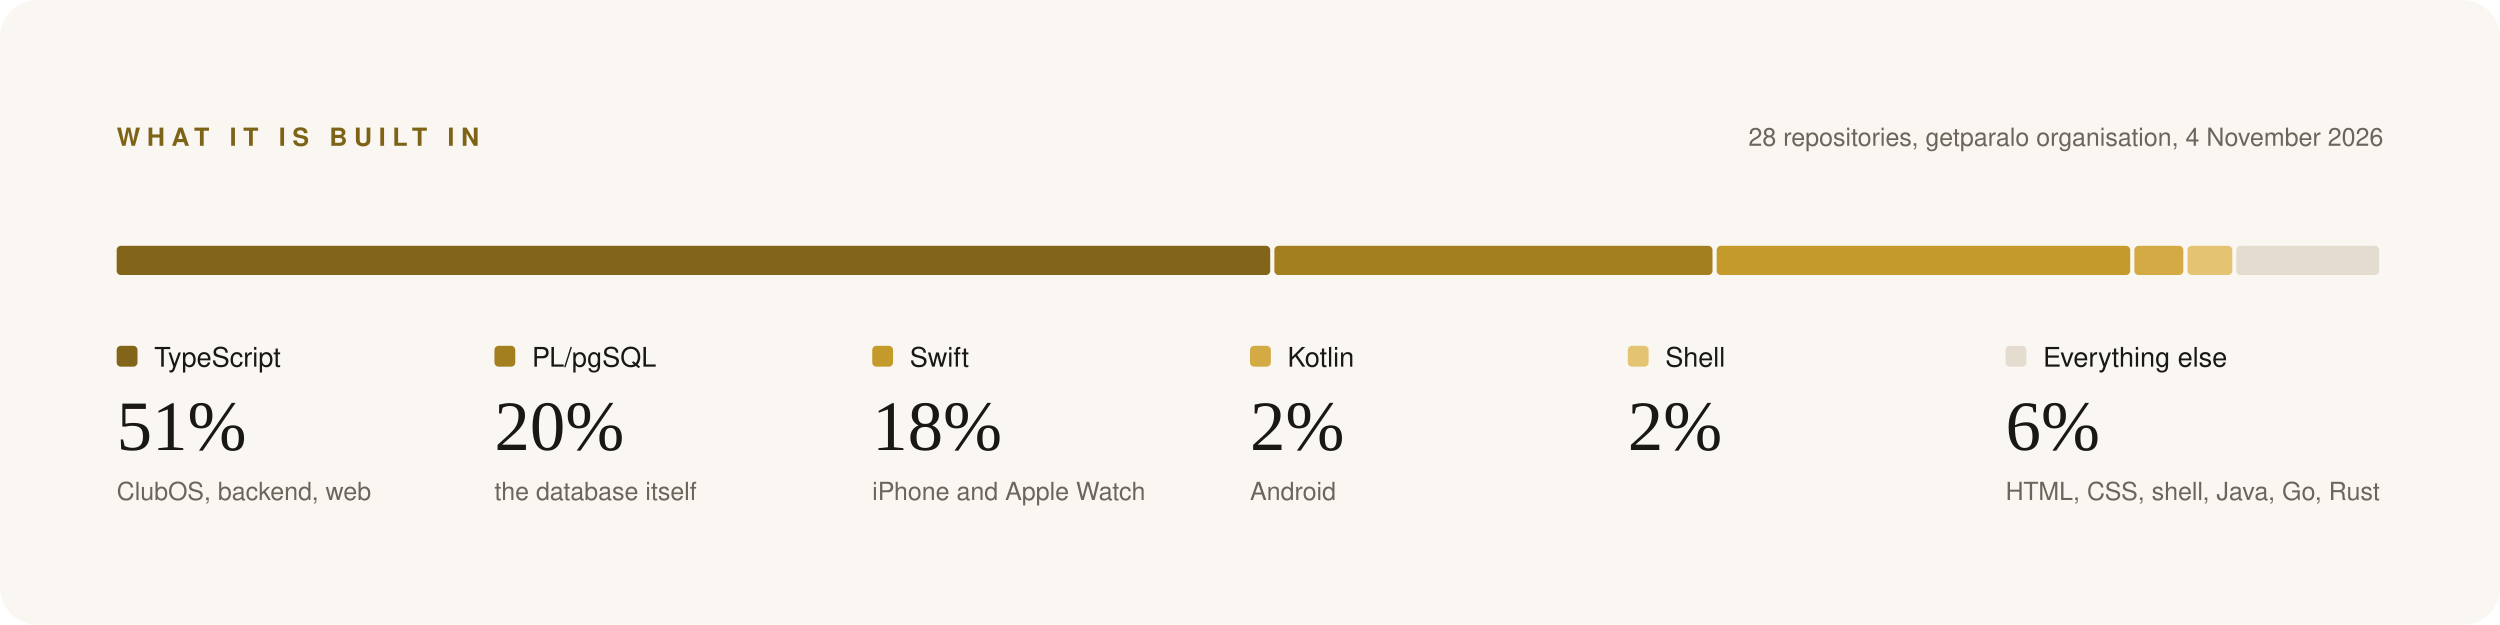
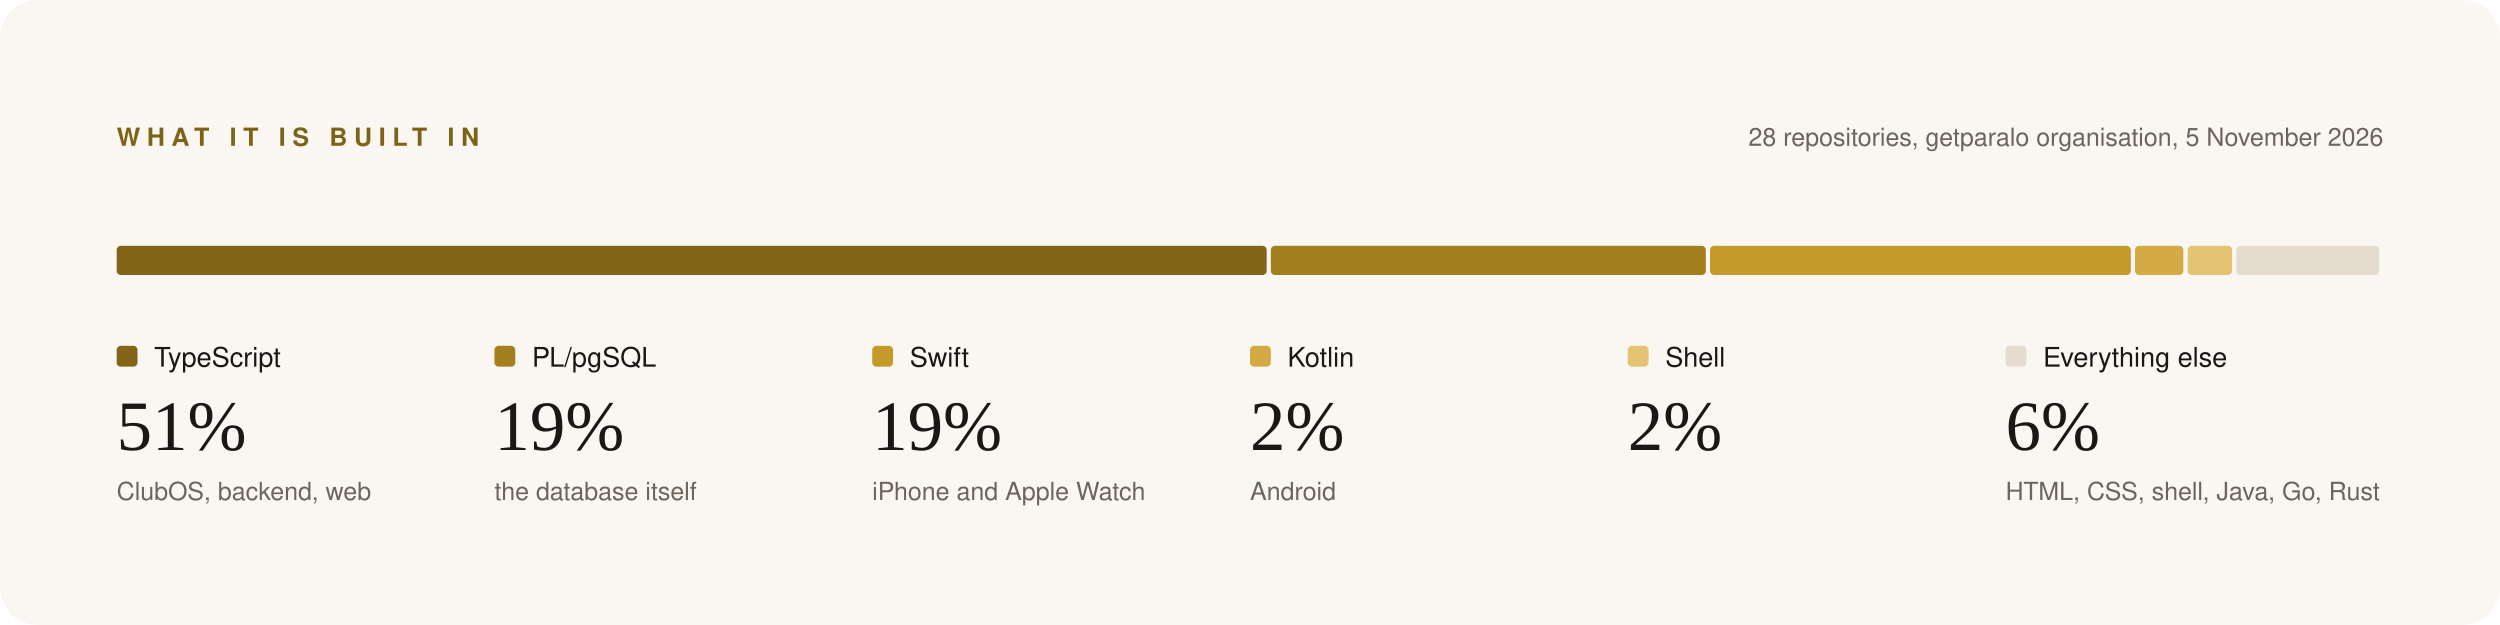
<svg xmlns="http://www.w3.org/2000/svg" width="1200" height="300" viewBox="0 0 1200 300" role="img" aria-label="Languages across Paralo repositories">
  <rect width="1200" height="300" rx="18" fill="#FAF7F2" />
  <text x="56" y="70" font-family="-apple-system, 'Helvetica Neue', Helvetica, Arial, sans-serif" font-size="12" letter-spacing="3.2" font-weight="600" fill="#7D6316">WHAT IT IS BUILT IN</text>
-   <text x="1144" y="70" text-anchor="end" font-family="-apple-system, 'Helvetica Neue', Helvetica, Arial, sans-serif" font-size="12" fill="#6B655C">28 repositories, getparalo organisation, 4 November 2026</text>
-   <rect x="56.0" y="118" width="553.7" height="14" rx="2" fill="#826518">
-     <animate attributeName="width" values="0;0;553.7" keyTimes="0;0.125;1" dur="0.80s" begin="0s" fill="freeze" calcMode="spline" keySplines="0 0 1 1;0.2 0.7 0.2 1" />
+   <text x="1144" y="70" text-anchor="end" font-family="-apple-system, 'Helvetica Neue', Helvetica, Arial, sans-serif" font-size="12" fill="#6B655C">28 repositories, getparalo organisation, 5 November 2026</text>
+   <rect x="56.0" y="118" width="552.0" height="14" rx="2" fill="#826518">
+     <animate attributeName="width" values="0;0;552.0" keyTimes="0;0.125;1" dur="0.80s" begin="0s" fill="freeze" calcMode="spline" keySplines="0 0 1 1;0.2 0.7 0.2 1" />
  </rect>
-   <rect x="611.7" y="118" width="210.3" height="14" rx="2" fill="#A37F1F">
-     <animate attributeName="width" values="0;0;210.3" keyTimes="0;0.239;1" dur="0.92s" begin="0s" fill="freeze" calcMode="spline" keySplines="0 0 1 1;0.2 0.7 0.2 1" />
+   <rect x="610.0" y="118" width="208.8" height="14" rx="2" fill="#A37F1F">
+     <animate attributeName="width" values="0;0;208.8" keyTimes="0;0.239;1" dur="0.92s" begin="0s" fill="freeze" calcMode="spline" keySplines="0 0 1 1;0.2 0.7 0.2 1" />
  </rect>
-   <rect x="824.0" y="118" width="198.5" height="14" rx="2" fill="#C49A2A">
-     <animate attributeName="width" values="0;0;198.5" keyTimes="0;0.327;1" dur="1.04s" begin="0s" fill="freeze" calcMode="spline" keySplines="0 0 1 1;0.2 0.7 0.2 1" />
+   <rect x="820.8" y="118" width="202.0" height="14" rx="2" fill="#C49A2A">
+     <animate attributeName="width" values="0;0;202.0" keyTimes="0;0.327;1" dur="1.04s" begin="0s" fill="freeze" calcMode="spline" keySplines="0 0 1 1;0.2 0.7 0.2 1" />
  </rect>
-   <rect x="1024.5" y="118" width="23.5" height="14" rx="2" fill="#D4AA45">
-     <animate attributeName="width" values="0;0;23.5" keyTimes="0;0.397;1" dur="1.16s" begin="0s" fill="freeze" calcMode="spline" keySplines="0 0 1 1;0.2 0.7 0.2 1" />
+   <rect x="1024.8" y="118" width="23.2" height="14" rx="2" fill="#D4AA45">
+     <animate attributeName="width" values="0;0;23.2" keyTimes="0;0.397;1" dur="1.16s" begin="0s" fill="freeze" calcMode="spline" keySplines="0 0 1 1;0.2 0.7 0.2 1" />
  </rect>
-   <rect x="1050.0" y="118" width="21.5" height="14" rx="2" fill="#E4C373">
-     <animate attributeName="width" values="0;0;21.5" keyTimes="0;0.453;1" dur="1.28s" begin="0s" fill="freeze" calcMode="spline" keySplines="0 0 1 1;0.2 0.7 0.2 1" />
+   <rect x="1050.1" y="118" width="21.3" height="14" rx="2" fill="#E4C373">
+     <animate attributeName="width" values="0;0;21.3" keyTimes="0;0.453;1" dur="1.28s" begin="0s" fill="freeze" calcMode="spline" keySplines="0 0 1 1;0.2 0.7 0.2 1" />
  </rect>
  <rect x="1073.4" y="118" width="68.6" height="14" rx="2" fill="#E3DCCF">
    <animate attributeName="width" values="0;0;68.6" keyTimes="0;0.500;1" dur="1.40s" begin="0s" fill="freeze" calcMode="spline" keySplines="0 0 1 1;0.2 0.7 0.2 1" />
  </rect>
  <rect x="56.0" y="166" width="10" height="10" rx="2" fill="#826518" />
  <text x="74.0" y="176" font-family="-apple-system, 'Helvetica Neue', Helvetica, Arial, sans-serif" font-size="13" fill="#1A1815">TypeScript</text>
  <text x="56.0" y="216" font-family="Georgia, 'Times New Roman', Times, serif" font-size="34" fill="#1A1815">51%</text>
  <text x="56.0" y="240" font-family="-apple-system, 'Helvetica Neue', Helvetica, Arial, sans-serif" font-size="12" fill="#6B655C">ClubOS, backend, web</text>
  <rect x="237.333" y="166" width="10" height="10" rx="2" fill="#A37F1F" />
  <text x="255.333" y="176" font-family="-apple-system, 'Helvetica Neue', Helvetica, Arial, sans-serif" font-size="13" fill="#1A1815">PL/pgSQL</text>
-   <text x="237.333" y="216" font-family="Georgia, 'Times New Roman', Times, serif" font-size="34" fill="#1A1815">20%</text>
+   <text x="237.333" y="216" font-family="Georgia, 'Times New Roman', Times, serif" font-size="34" fill="#1A1815">19%</text>
  <text x="237.333" y="240" font-family="-apple-system, 'Helvetica Neue', Helvetica, Arial, sans-serif" font-size="12" fill="#6B655C">the database itself</text>
  <rect x="418.667" y="166" width="10" height="10" rx="2" fill="#C49A2A" />
  <text x="436.667" y="176" font-family="-apple-system, 'Helvetica Neue', Helvetica, Arial, sans-serif" font-size="13" fill="#1A1815">Swift</text>
-   <text x="418.667" y="216" font-family="Georgia, 'Times New Roman', Times, serif" font-size="34" fill="#1A1815">18%</text>
+   <text x="418.667" y="216" font-family="Georgia, 'Times New Roman', Times, serif" font-size="34" fill="#1A1815">19%</text>
  <text x="418.667" y="240" font-family="-apple-system, 'Helvetica Neue', Helvetica, Arial, sans-serif" font-size="12" fill="#6B655C">iPhone and Apple Watch</text>
  <rect x="600.0" y="166" width="10" height="10" rx="2" fill="#D4AA45" />
  <text x="618.0" y="176" font-family="-apple-system, 'Helvetica Neue', Helvetica, Arial, sans-serif" font-size="13" fill="#1A1815">Kotlin</text>
  <text x="600.0" y="216" font-family="Georgia, 'Times New Roman', Times, serif" font-size="34" fill="#1A1815">2%</text>
  <text x="600.0" y="240" font-family="-apple-system, 'Helvetica Neue', Helvetica, Arial, sans-serif" font-size="12" fill="#6B655C">Android</text>
  <rect x="781.333" y="166" width="10" height="10" rx="2" fill="#E4C373" />
  <text x="799.333" y="176" font-family="-apple-system, 'Helvetica Neue', Helvetica, Arial, sans-serif" font-size="13" fill="#1A1815">Shell</text>
  <text x="781.333" y="216" font-family="Georgia, 'Times New Roman', Times, serif" font-size="34" fill="#1A1815">2%</text>
  <text x="781.333" y="240" font-family="-apple-system, 'Helvetica Neue', Helvetica, Arial, sans-serif" font-size="12" fill="#6B655C" />
  <rect x="962.667" y="166" width="10" height="10" rx="2" fill="#E3DCCF" />
  <text x="980.667" y="176" font-family="-apple-system, 'Helvetica Neue', Helvetica, Arial, sans-serif" font-size="13" fill="#1A1815">Everything else</text>
  <text x="962.667" y="216" font-family="Georgia, 'Times New Roman', Times, serif" font-size="34" fill="#1A1815">6%</text>
  <text x="962.667" y="240" font-family="-apple-system, 'Helvetica Neue', Helvetica, Arial, sans-serif" font-size="12" fill="#6B655C">HTML, CSS, shell, Java, Go, Rust</text>
</svg>
